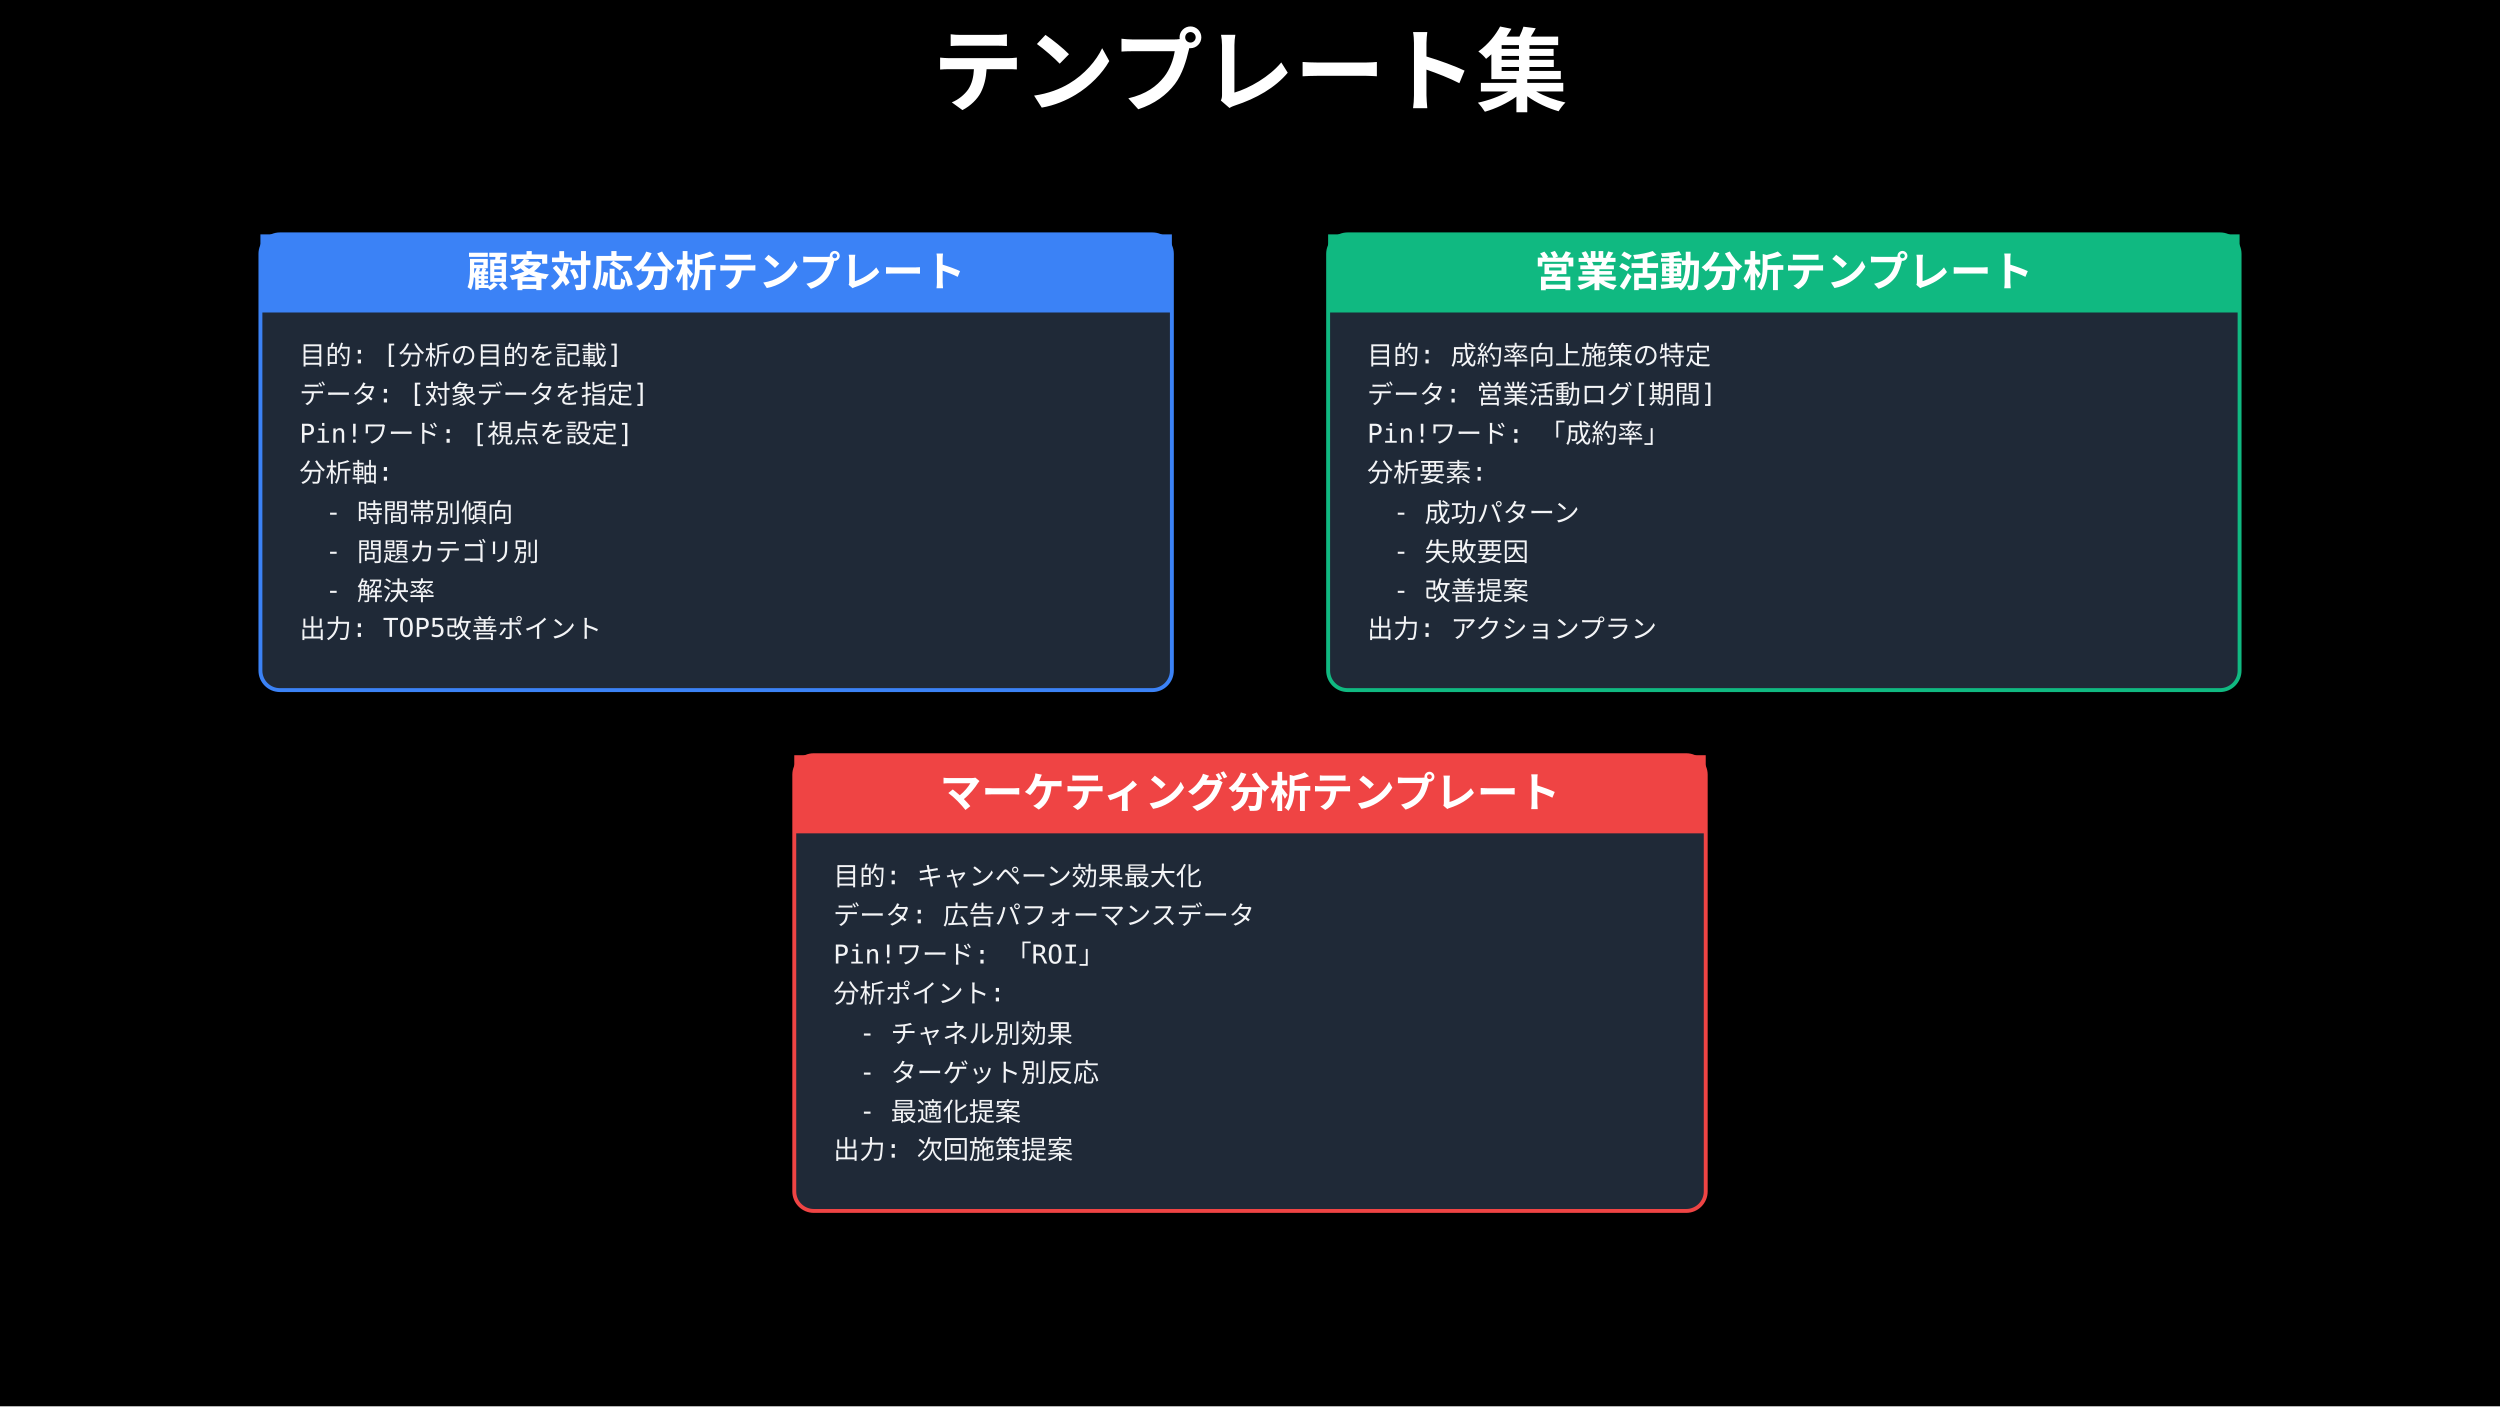
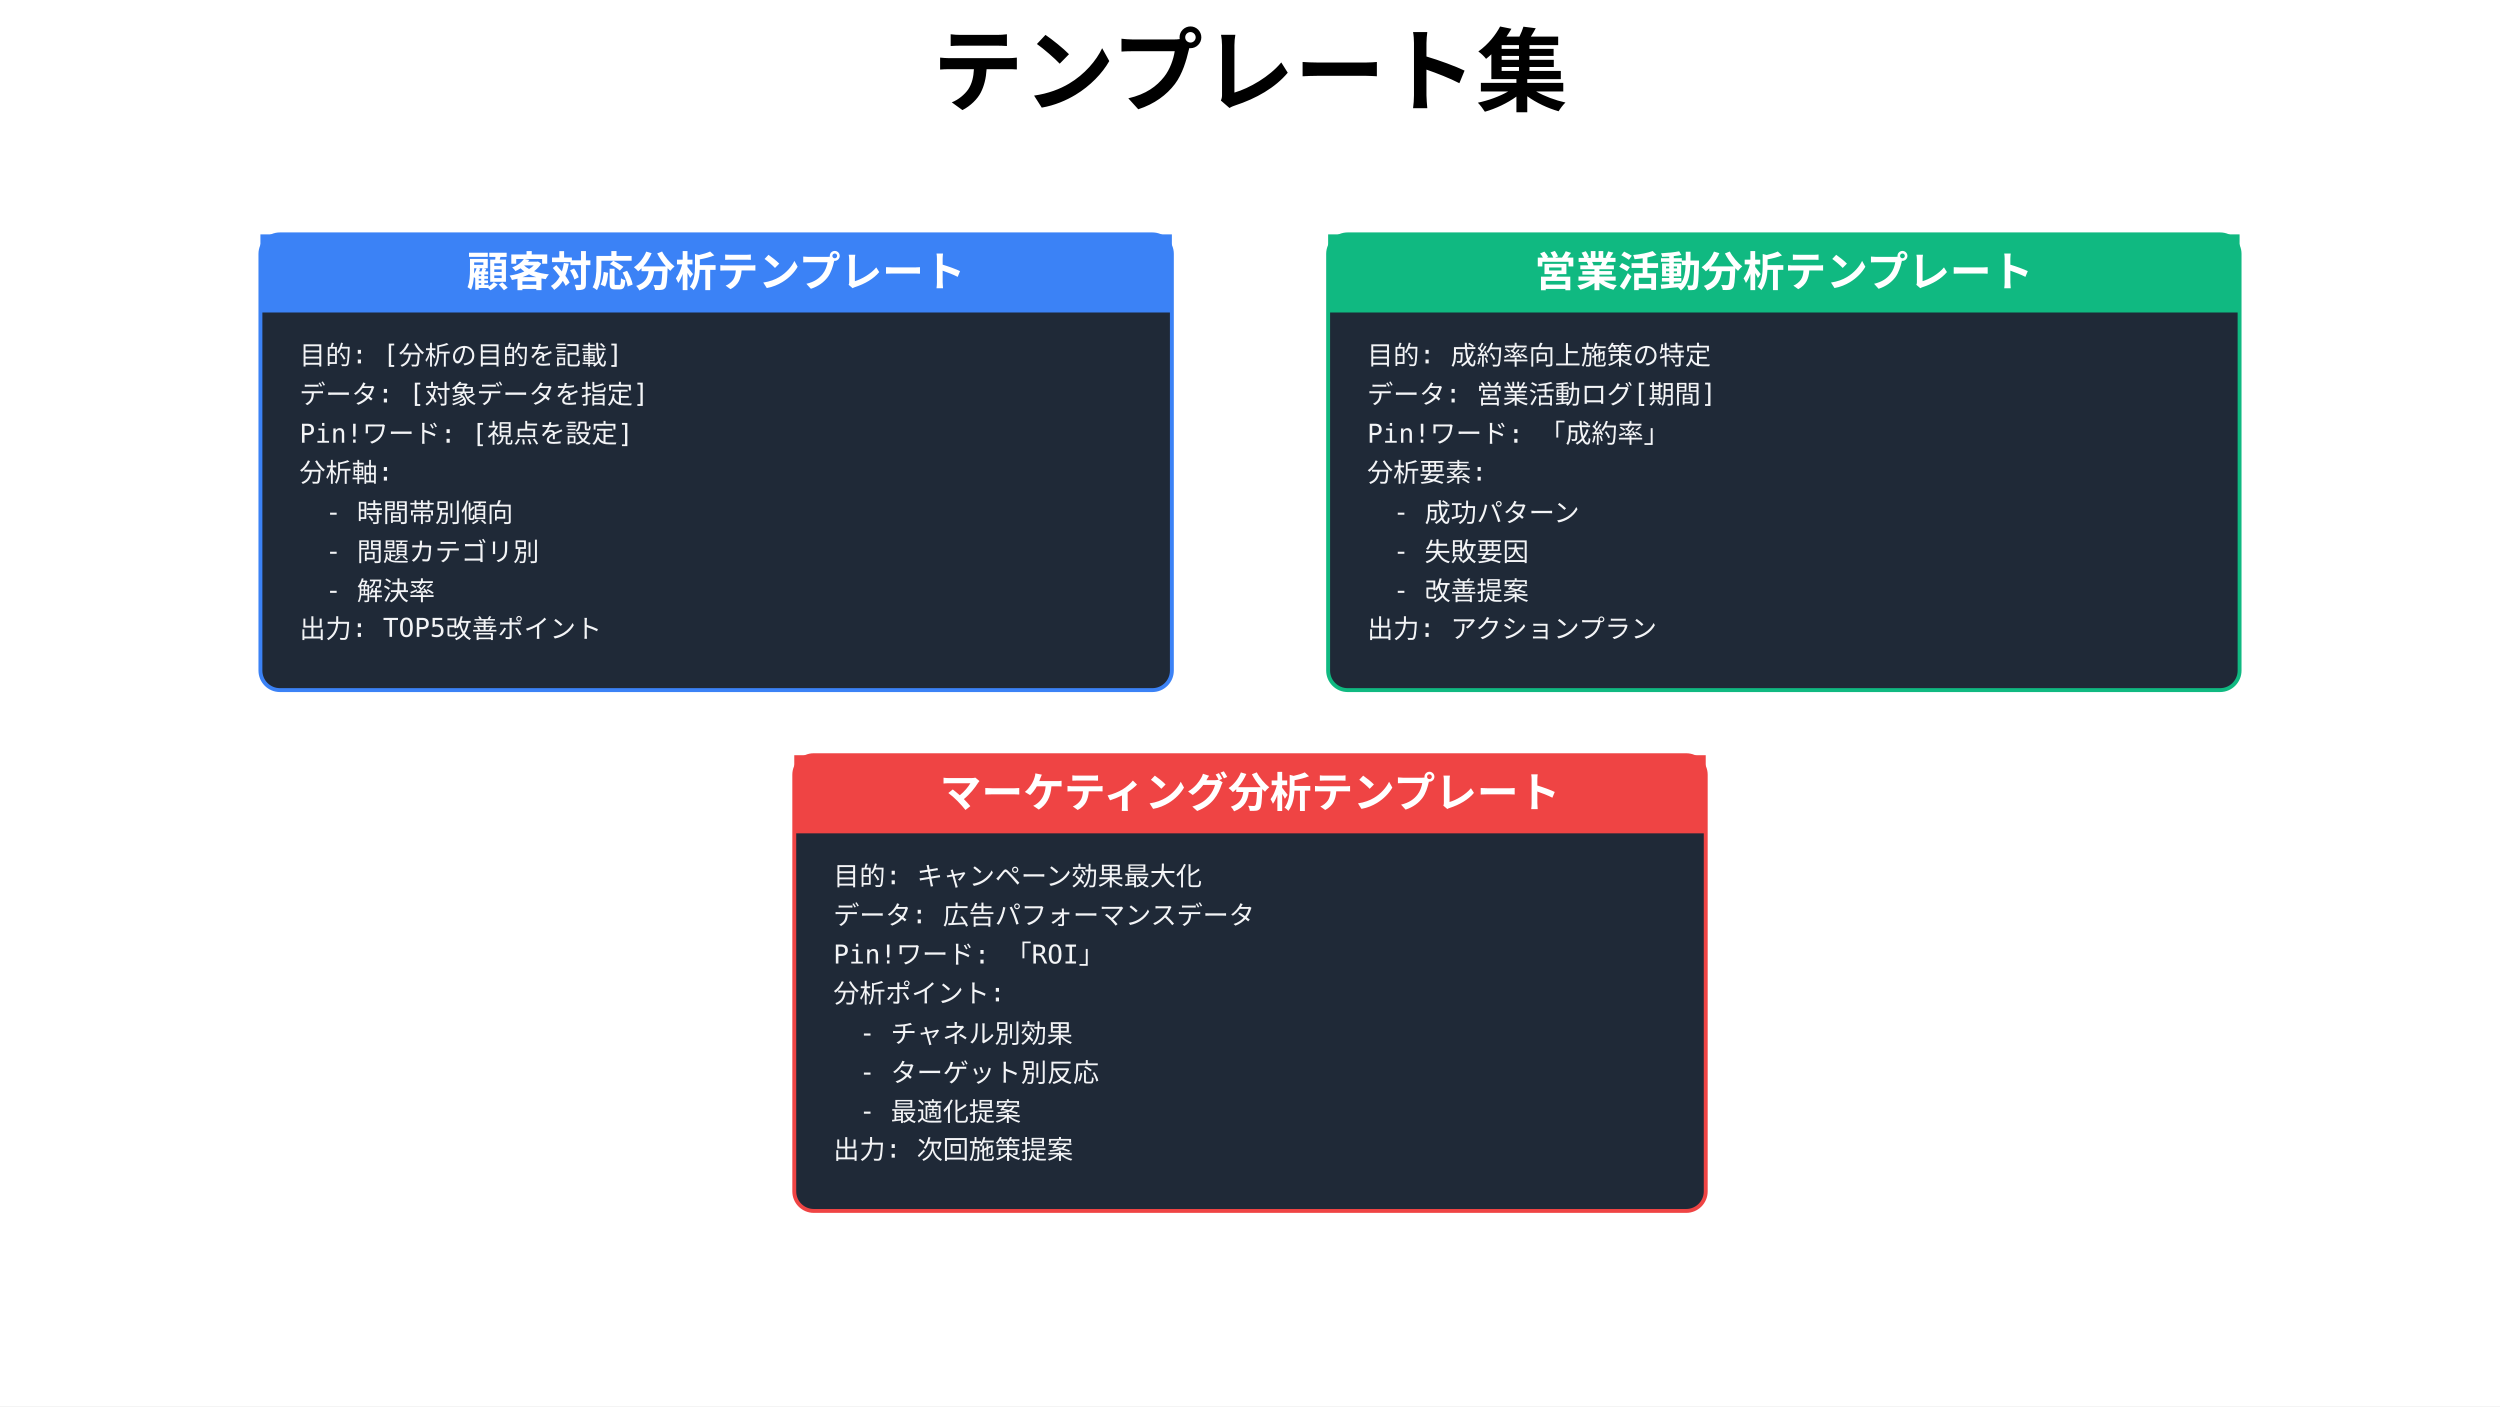
<svg xmlns="http://www.w3.org/2000/svg" viewBox="0 0 1920 1080">
-   <rect width="1920" height="1080" fill="#000000" />
-   <text x="960" y="80" font-family="Noto Sans, Noto Sans JP, sans-serif" font-size="70" font-weight="700" text-anchor="middle" fill="#FFFFFF">
+   <rect width="1920" height="1080" fill="#FFFFFF" />
+   <text x="960" y="80" font-family="Noto Sans, Noto Sans JP, sans-serif" font-size="70" font-weight="700" text-anchor="middle" fill="#000000">
    テンプレート集
  </text>
  <g transform="translate(200, 180)">
    <rect x="0" y="0" width="700" height="350" fill="#1F2937" rx="15" stroke="#3B82F6" stroke-width="3" />
    <rect x="0" y="0" width="700" height="60" fill="#3B82F6" rx="15 15 0 0" />
    <text x="350" y="40" font-family="Noto Sans, Noto Sans JP, sans-serif" font-size="32" font-weight="bold" text-anchor="middle" fill="#FFFFFF">顧客対応分析テンプレート</text>
    <text x="30" y="100" font-family="monospace" font-size="20" fill="#F3F4F6">目的: [分析の目的を記載]</text>
    <text x="30" y="130" font-family="monospace" font-size="20" fill="#F3F4F6">データ: [対象データを指定]</text>
    <text x="30" y="160" font-family="monospace" font-size="20" fill="#F3F4F6">Pin!ワード: [視点を設定]</text>
    <text x="30" y="190" font-family="monospace" font-size="20" fill="#F3F4F6">分析軸:</text>
    <text x="50" y="220" font-family="monospace" font-size="20" fill="#F3F4F6">- 時間帯別傾向</text>
    <text x="50" y="250" font-family="monospace" font-size="20" fill="#F3F4F6">- 問題カテゴリ別</text>
    <text x="50" y="280" font-family="monospace" font-size="20" fill="#F3F4F6">- 解決率</text>
    <text x="30" y="310" font-family="monospace" font-size="20" fill="#F3F4F6">出力: TOP5改善ポイント</text>
  </g>
  <g transform="translate(1020, 180)">
    <rect x="0" y="0" width="700" height="350" fill="#1F2937" rx="15" stroke="#10B981" stroke-width="3" />
    <rect x="0" y="0" width="700" height="60" fill="#10B981" rx="15 15 0 0" />
    <text x="350" y="40" font-family="Noto Sans, Noto Sans JP, sans-serif" font-size="32" font-weight="bold" text-anchor="middle" fill="#FFFFFF">営業活動分析テンプレート</text>
    <text x="30" y="100" font-family="monospace" font-size="20" fill="#F3F4F6">目的: 成約率向上施策の特定</text>
    <text x="30" y="130" font-family="monospace" font-size="20" fill="#F3F4F6">データ: 営業活動ログ[期間]</text>
    <text x="30" y="160" font-family="monospace" font-size="20" fill="#F3F4F6">Pin!ワード: 「成約率」</text>
    <text x="30" y="190" font-family="monospace" font-size="20" fill="#F3F4F6">分析要素:</text>
    <text x="50" y="220" font-family="monospace" font-size="20" fill="#F3F4F6">- 成功パターン</text>
    <text x="50" y="250" font-family="monospace" font-size="20" fill="#F3F4F6">- 失敗要因</text>
    <text x="50" y="280" font-family="monospace" font-size="20" fill="#F3F4F6">- 改善提案</text>
    <text x="30" y="310" font-family="monospace" font-size="20" fill="#F3F4F6">出力: アクションプラン</text>
  </g>
  <g transform="translate(610, 580)">
    <rect x="0" y="0" width="700" height="350" fill="#1F2937" rx="15" stroke="#EF4444" stroke-width="3" />
    <rect x="0" y="0" width="700" height="60" fill="#EF4444" rx="15 15 0 0" />
    <text x="350" y="40" font-family="Noto Sans, Noto Sans JP, sans-serif" font-size="32" font-weight="bold" text-anchor="middle" fill="#FFFFFF">マーケティング分析テンプレート</text>
    <text x="30" y="100" font-family="monospace" font-size="20" fill="#F3F4F6">目的: キャンペーン効果最大化</text>
    <text x="30" y="130" font-family="monospace" font-size="20" fill="#F3F4F6">データ: 広告パフォーマンスデータ</text>
    <text x="30" y="160" font-family="monospace" font-size="20" fill="#F3F4F6">Pin!ワード: 「ROI」</text>
    <text x="30" y="190" font-family="monospace" font-size="20" fill="#F3F4F6">分析ポイント:</text>
    <text x="50" y="220" font-family="monospace" font-size="20" fill="#F3F4F6">- チャネル別効果</text>
    <text x="50" y="250" font-family="monospace" font-size="20" fill="#F3F4F6">- ターゲット別反応</text>
    <text x="50" y="280" font-family="monospace" font-size="20" fill="#F3F4F6">- 最適化提案</text>
    <text x="30" y="310" font-family="monospace" font-size="20" fill="#F3F4F6">出力: 次回施策提案</text>
  </g>
</svg>
